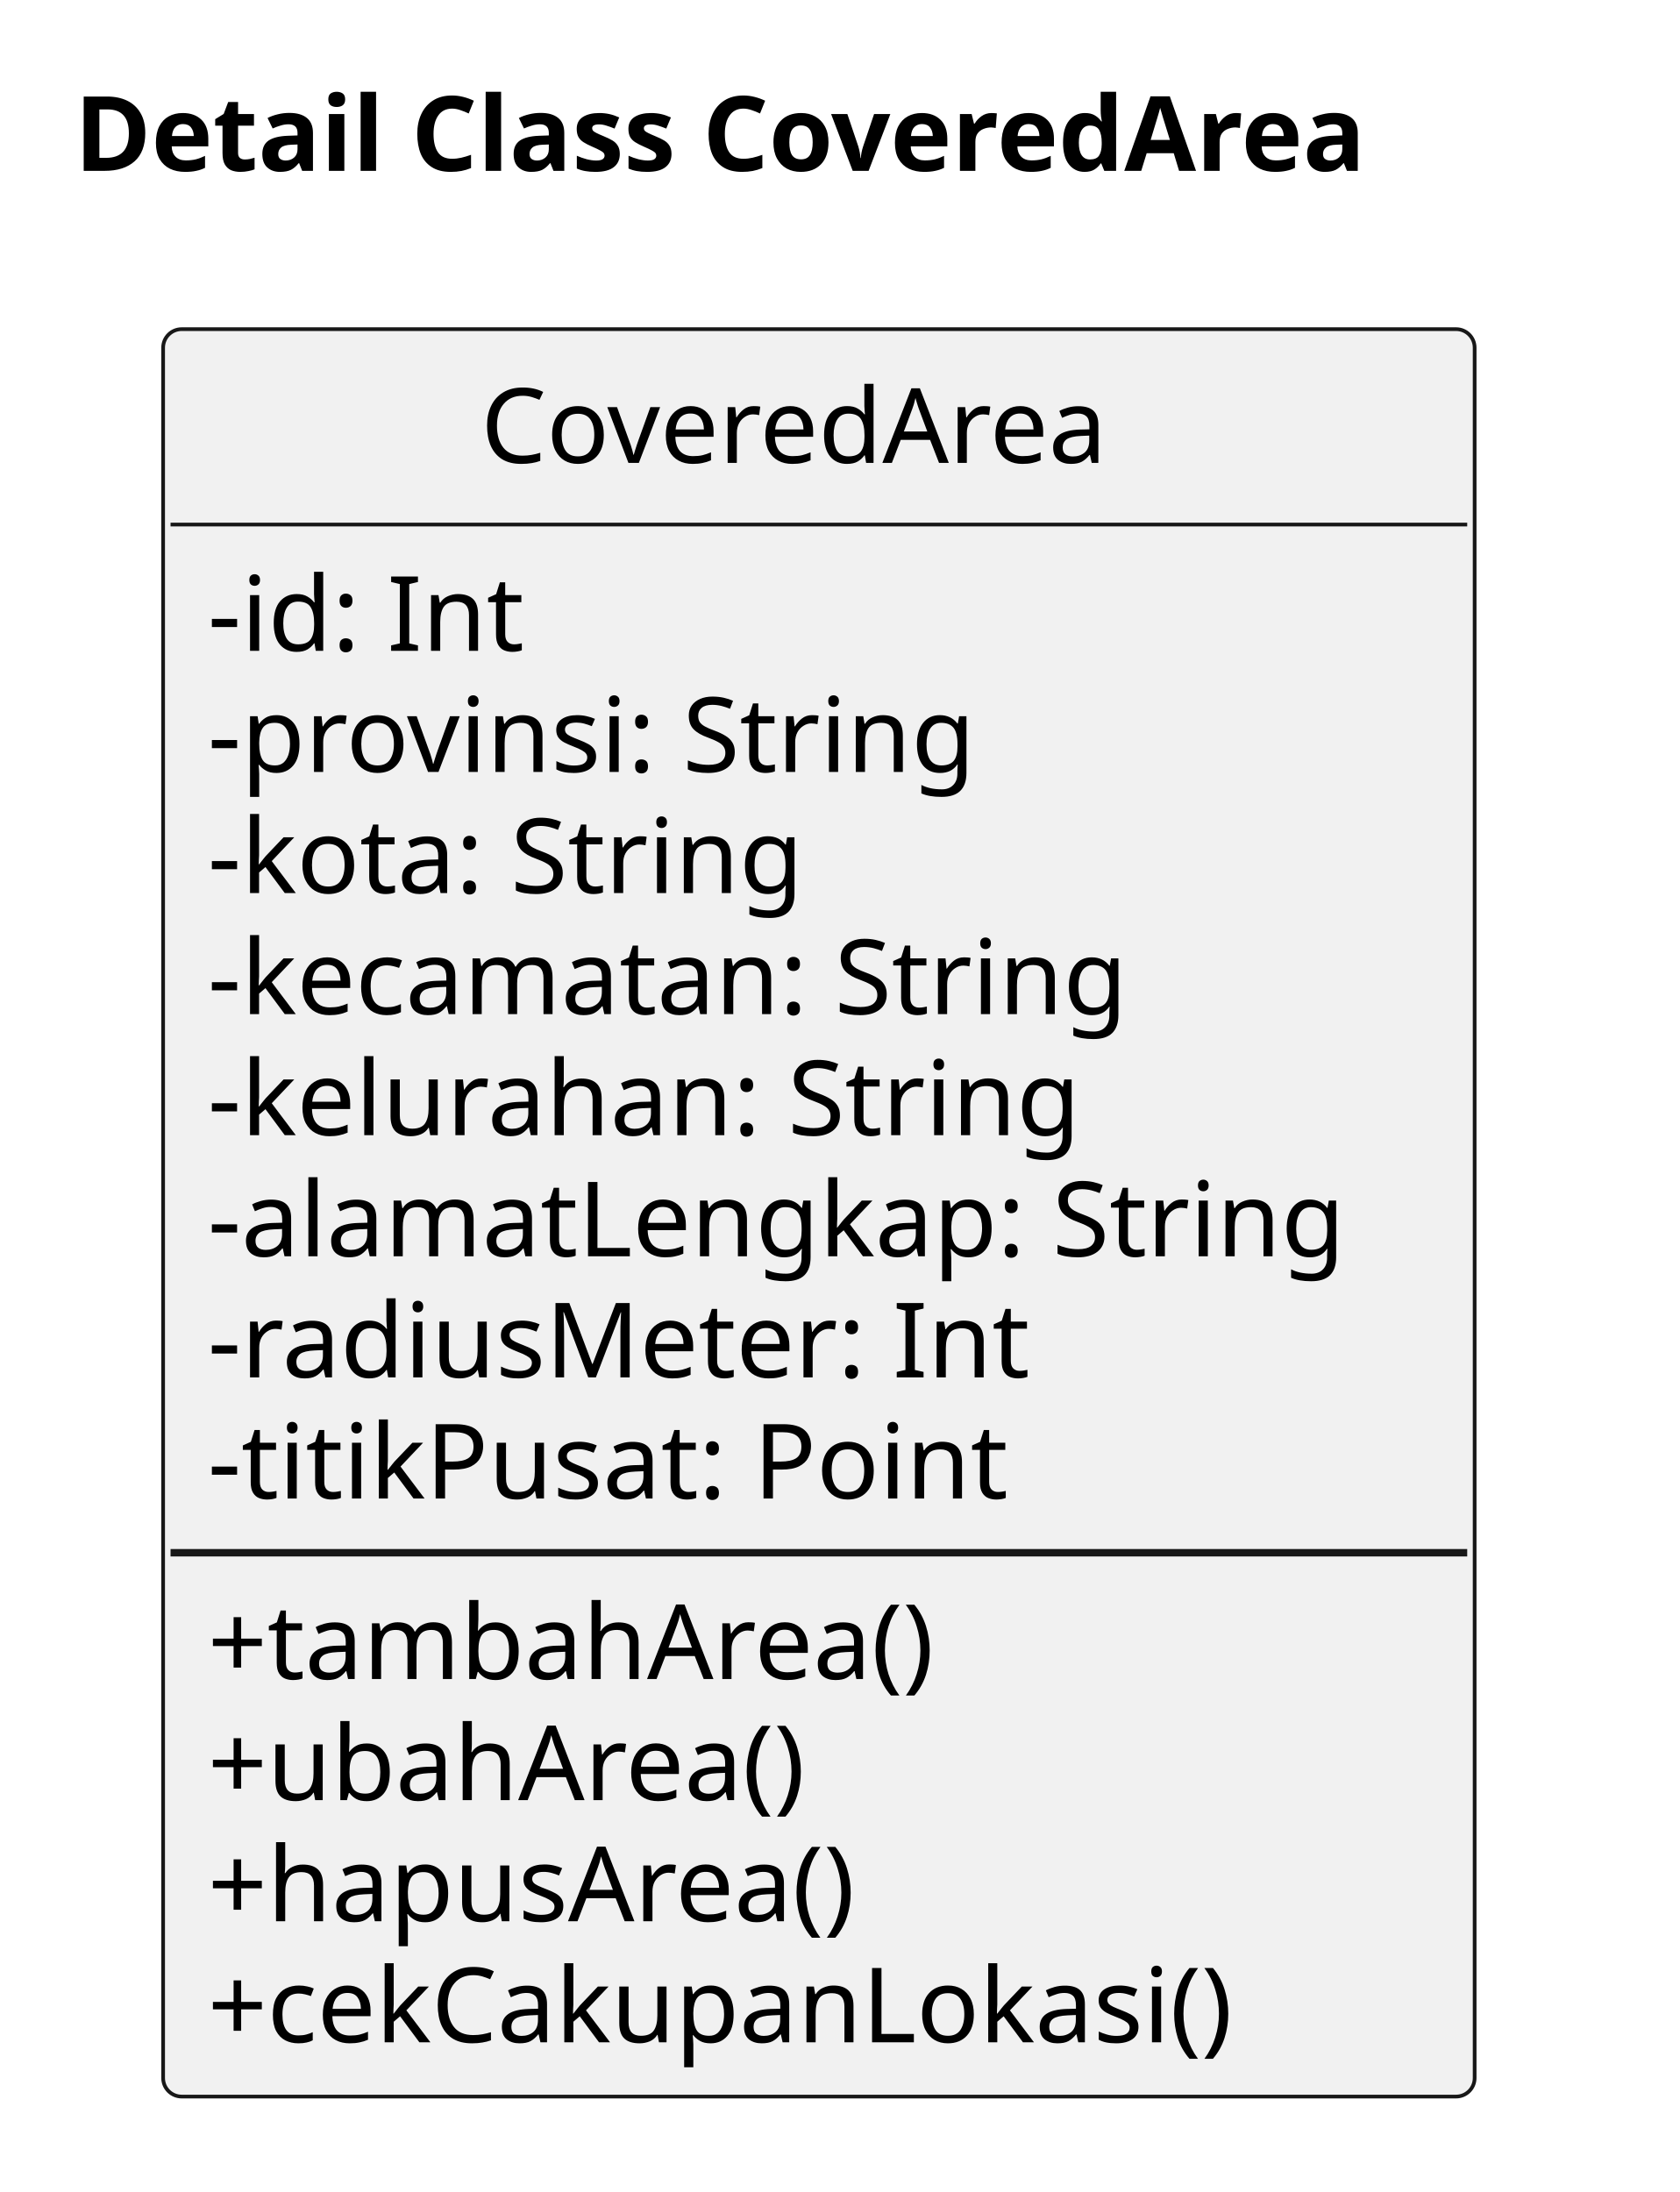
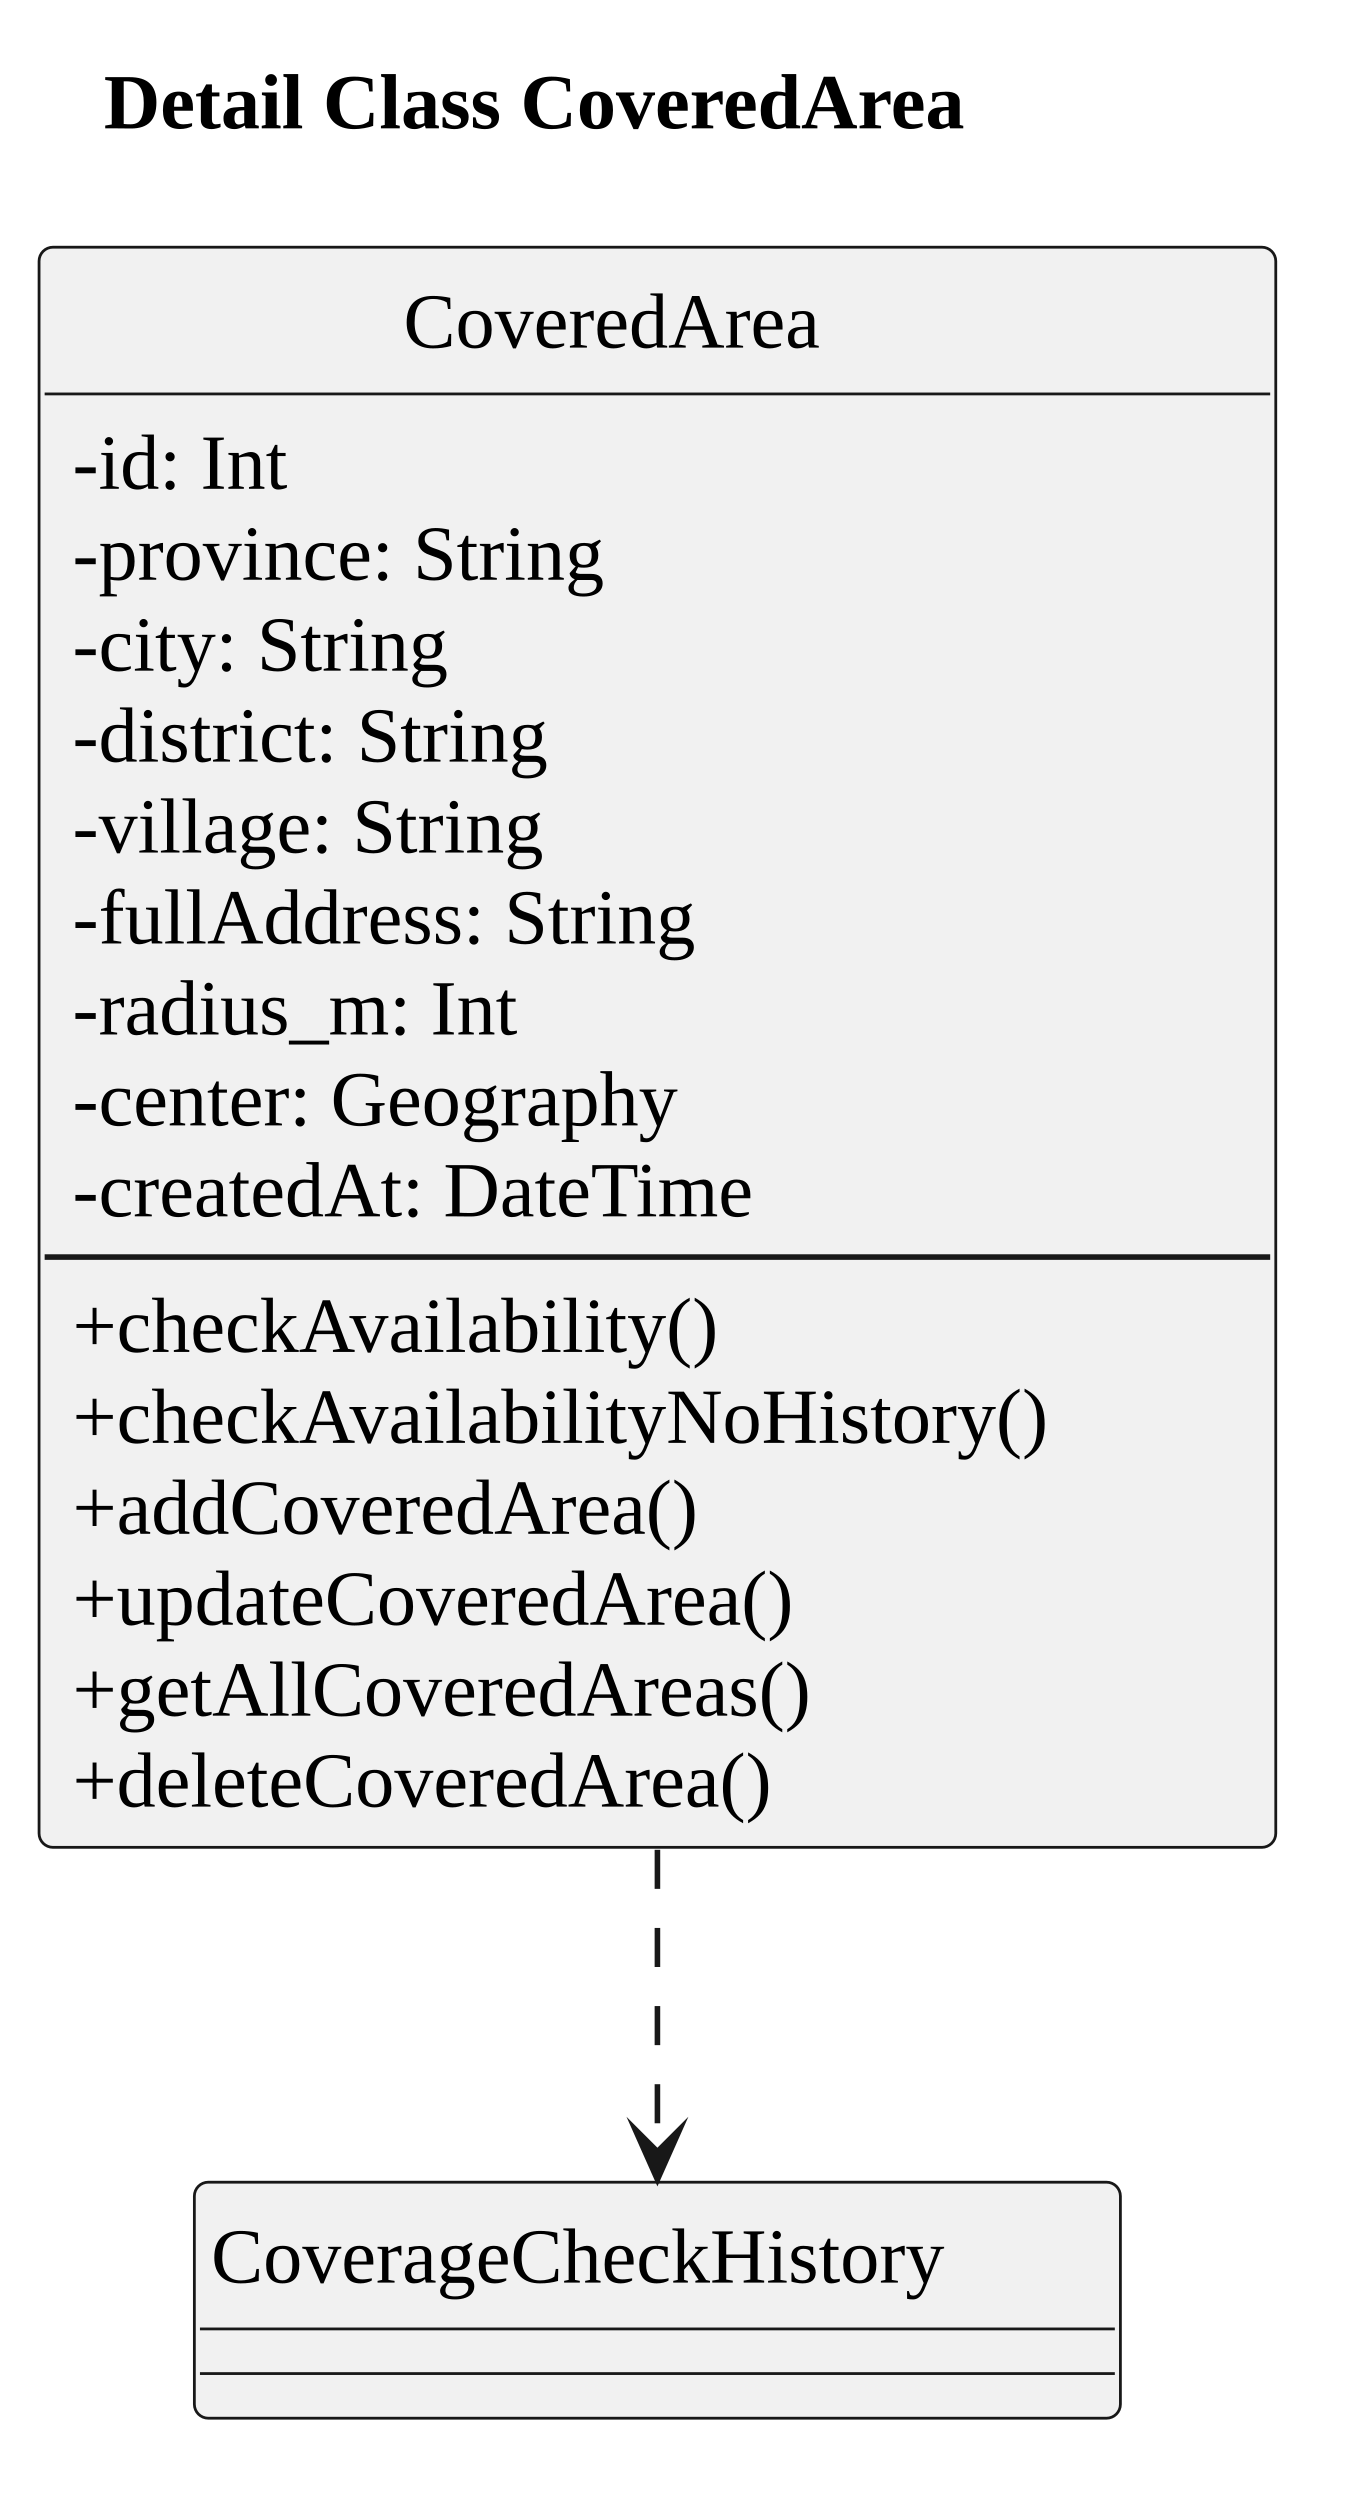
- <svg xmlns="http://www.w3.org/2000/svg" contentStyleType="text/css" data-diagram-type="CLASS" height="295px" preserveAspectRatio="none" style="width:226px;height:295px;background:#FFFFFF;" version="1.1" viewBox="0 0 226 295" width="226px" zoomAndPan="magnify">
+ <svg xmlns="http://www.w3.org/2000/svg" version="1.1" data-diagram-type="CLASS" style="width:243px;height:448px;background:#FFFFFF;" width="243px" height="448px" viewBox="0 0 243 448" zoomAndPan="magnify" preserveAspectRatio="none" contentStyleType="text/css">
  <defs />
  <g>
    <g class="title" data-source-line="1">
-       <text fill="#000000" font-family="sans-serif" font-size="14" font-weight="700" lengthAdjust="spacing" textLength="199.404" x="10" y="22.995">Detail Class CoveredArea</text>
+       <text x="18.606" y="22.995" fill="#000000" font-size="14" lengthAdjust="spacing" textLength="199.404" font-weight="700" font-family="'Times New Roman'">Detail Class CoveredArea</text>
    </g>
-     <g class="entity" data-qualified-name="CoveredArea" data-source-line="6" id="ent0002">
-       <rect fill="#F1F1F1" height="237.859" rx="2.5" ry="2.5" style="stroke:#181818;stroke-width:0.5;" width="176.5" x="21.952" y="44.297" />
-       <text fill="#000000" font-family="sans-serif" font-size="14" lengthAdjust="spacing" textLength="91.02" x="64.692" y="62.292">CoveredArea</text>
-       <line style="stroke:#181818;stroke-width:0.5;" x1="22.952" x2="197.452" y1="70.594" y2="70.594" />
-       <text fill="#000000" font-family="sans-serif" font-size="14" lengthAdjust="spacing" textLength="45.486" x="27.952" y="87.589">-id: Int</text>
-       <text fill="#000000" font-family="sans-serif" font-size="14" lengthAdjust="spacing" textLength="111.439" x="27.952" y="103.886">-provinsi: String</text>
-       <text fill="#000000" font-family="sans-serif" font-size="14" lengthAdjust="spacing" textLength="86.741" x="27.952" y="120.183">-kota: String</text>
-       <text fill="#000000" font-family="sans-serif" font-size="14" lengthAdjust="spacing" textLength="134.155" x="27.952" y="136.48">-kecamatan: String</text>
-       <text fill="#000000" font-family="sans-serif" font-size="14" lengthAdjust="spacing" textLength="126.144" x="27.952" y="152.776">-kelurahan: String</text>
-       <text fill="#000000" font-family="sans-serif" font-size="14" lengthAdjust="spacing" textLength="164.5" x="27.952" y="169.073">-alamatLengkap: String</text>
-       <text fill="#000000" font-family="sans-serif" font-size="14" lengthAdjust="spacing" textLength="116.539" x="27.952" y="185.37">-radiusMeter: Int</text>
-       <text fill="#000000" font-family="sans-serif" font-size="14" lengthAdjust="spacing" textLength="115.022" x="27.952" y="201.667">-titikPusat: Point</text>
-       <line style="stroke:#181818;stroke-width:1;" x1="22.952" x2="197.452" y1="208.969" y2="208.969" />
-       <text fill="#000000" font-family="sans-serif" font-size="14" lengthAdjust="spacing" textLength="109.225" x="27.952" y="225.964">+tambahArea()</text>
-       <text fill="#000000" font-family="sans-serif" font-size="14" lengthAdjust="spacing" textLength="90.392" x="27.952" y="242.261">+ubahArea()</text>
-       <text fill="#000000" font-family="sans-serif" font-size="14" lengthAdjust="spacing" textLength="97.686" x="27.952" y="258.558">+hapusArea()</text>
-       <text fill="#000000" font-family="sans-serif" font-size="14" lengthAdjust="spacing" textLength="152.981" x="27.952" y="274.854">+cekCakupanLokasi()</text>
+     <g class="entity" data-qualified-name="CoveredArea" id="ent0001" data-source-line="8">
+       <rect x="7" y="44.297" width="221.617" height="286.75" fill="#F1F1F1" style="stroke:#181818;stroke-width:0.5;" rx="2.5" ry="2.5" />
+       <text x="72.298" y="62.292" fill="#000000" font-size="14" lengthAdjust="spacing" textLength="91.02" font-family="'Times New Roman'">CoveredArea</text>
+       <line x1="8" y1="70.594" x2="227.617" y2="70.594" style="stroke:#181818;stroke-width:0.5;" />
+       <text x="13" y="87.589" fill="#000000" font-size="14" lengthAdjust="spacing" textLength="45.486" font-family="'Times New Roman'">-id: Int</text>
+       <text x="13" y="103.886" fill="#000000" font-size="14" lengthAdjust="spacing" textLength="116.566" font-family="'Times New Roman'">-province: String</text>
+       <text x="13" y="120.183" fill="#000000" font-size="14" lengthAdjust="spacing" textLength="81.361" font-family="'Times New Roman'">-city: String</text>
+       <text x="13" y="136.48" fill="#000000" font-size="14" lengthAdjust="spacing" textLength="104.392" font-family="'Times New Roman'">-district: String</text>
+       <text x="13" y="152.776" fill="#000000" font-size="14" lengthAdjust="spacing" textLength="102.033" font-family="'Times New Roman'">-village: String</text>
+       <text x="13" y="169.073" fill="#000000" font-size="14" lengthAdjust="spacing" textLength="133.889" font-family="'Times New Roman'">-fullAddress: String</text>
+       <text x="13" y="185.37" fill="#000000" font-size="14" lengthAdjust="spacing" textLength="96.626" font-family="'Times New Roman'">-radius_m: Int</text>
+       <text x="13" y="201.667" fill="#000000" font-size="14" lengthAdjust="spacing" textLength="136.555" font-family="'Times New Roman'">-center: Geography</text>
+       <text x="13" y="217.964" fill="#000000" font-size="14" lengthAdjust="spacing" textLength="151.074" font-family="'Times New Roman'">-createdAt: DateTime</text>
+       <line x1="8" y1="225.266" x2="227.617" y2="225.266" style="stroke:#181818;stroke-width:1;" />
+       <text x="13" y="242.261" fill="#000000" font-size="14" lengthAdjust="spacing" textLength="140.773" font-family="'Times New Roman'">+checkAvailability()</text>
+       <text x="13" y="258.558" fill="#000000" font-size="14" lengthAdjust="spacing" textLength="209.617" font-family="'Times New Roman'">+checkAvailabilityNoHistory()</text>
+       <text x="13" y="274.854" fill="#000000" font-size="14" lengthAdjust="spacing" textLength="140.027" font-family="'Times New Roman'">+addCoveredArea()</text>
+       <text x="13" y="291.151" fill="#000000" font-size="14" lengthAdjust="spacing" textLength="163.003" font-family="'Times New Roman'">+updateCoveredArea()</text>
+       <text x="13" y="307.448" fill="#000000" font-size="14" lengthAdjust="spacing" textLength="161.315" font-family="'Times New Roman'">+getAllCoveredAreas()</text>
+       <text x="13" y="323.745" fill="#000000" font-size="14" lengthAdjust="spacing" textLength="157.78" font-family="'Times New Roman'">+deleteCoveredArea()</text>
+     </g>
+     <g class="entity" data-qualified-name="CoverageCheckHistory" id="ent0002" data-source-line="27">
+       <rect x="34.83" y="391.047" width="165.947" height="42.297" fill="#F1F1F1" style="stroke:#181818;stroke-width:0.5;" rx="2.5" ry="2.5" />
+       <text x="37.83" y="409.042" fill="#000000" font-size="14" lengthAdjust="spacing" textLength="159.947" font-family="'Times New Roman'">CoverageCheckHistory</text>
+       <line x1="35.83" y1="417.344" x2="199.777" y2="417.344" style="stroke:#181818;stroke-width:0.5;" />
+       <line x1="35.83" y1="425.344" x2="199.777" y2="425.344" style="stroke:#181818;stroke-width:0.5;" />
+     </g>
+     <g class="link" data-entity-1="ent0001" data-entity-2="ent0002" id="lnk3" data-source-line="27" data-link-type="dependency">
+       <path d="M117.81,331.487 C117.81,354.677 117.81,370.877 117.81,385.577" style="stroke:#181818;stroke-width:1;stroke-dasharray:7,7;" fill="none" id="CoveredArea-to-CoverageCheckHistory" codeLine="27" />
+       <polygon points="117.81,390.577,121.81,381.577,117.81,385.577,113.81,381.577,117.81,390.577" fill="#181818" style="stroke:#181818;stroke-width:1;stroke-linejoin:miter;stroke-miterlimit:10;" />
    </g>
  </g>
</svg>
